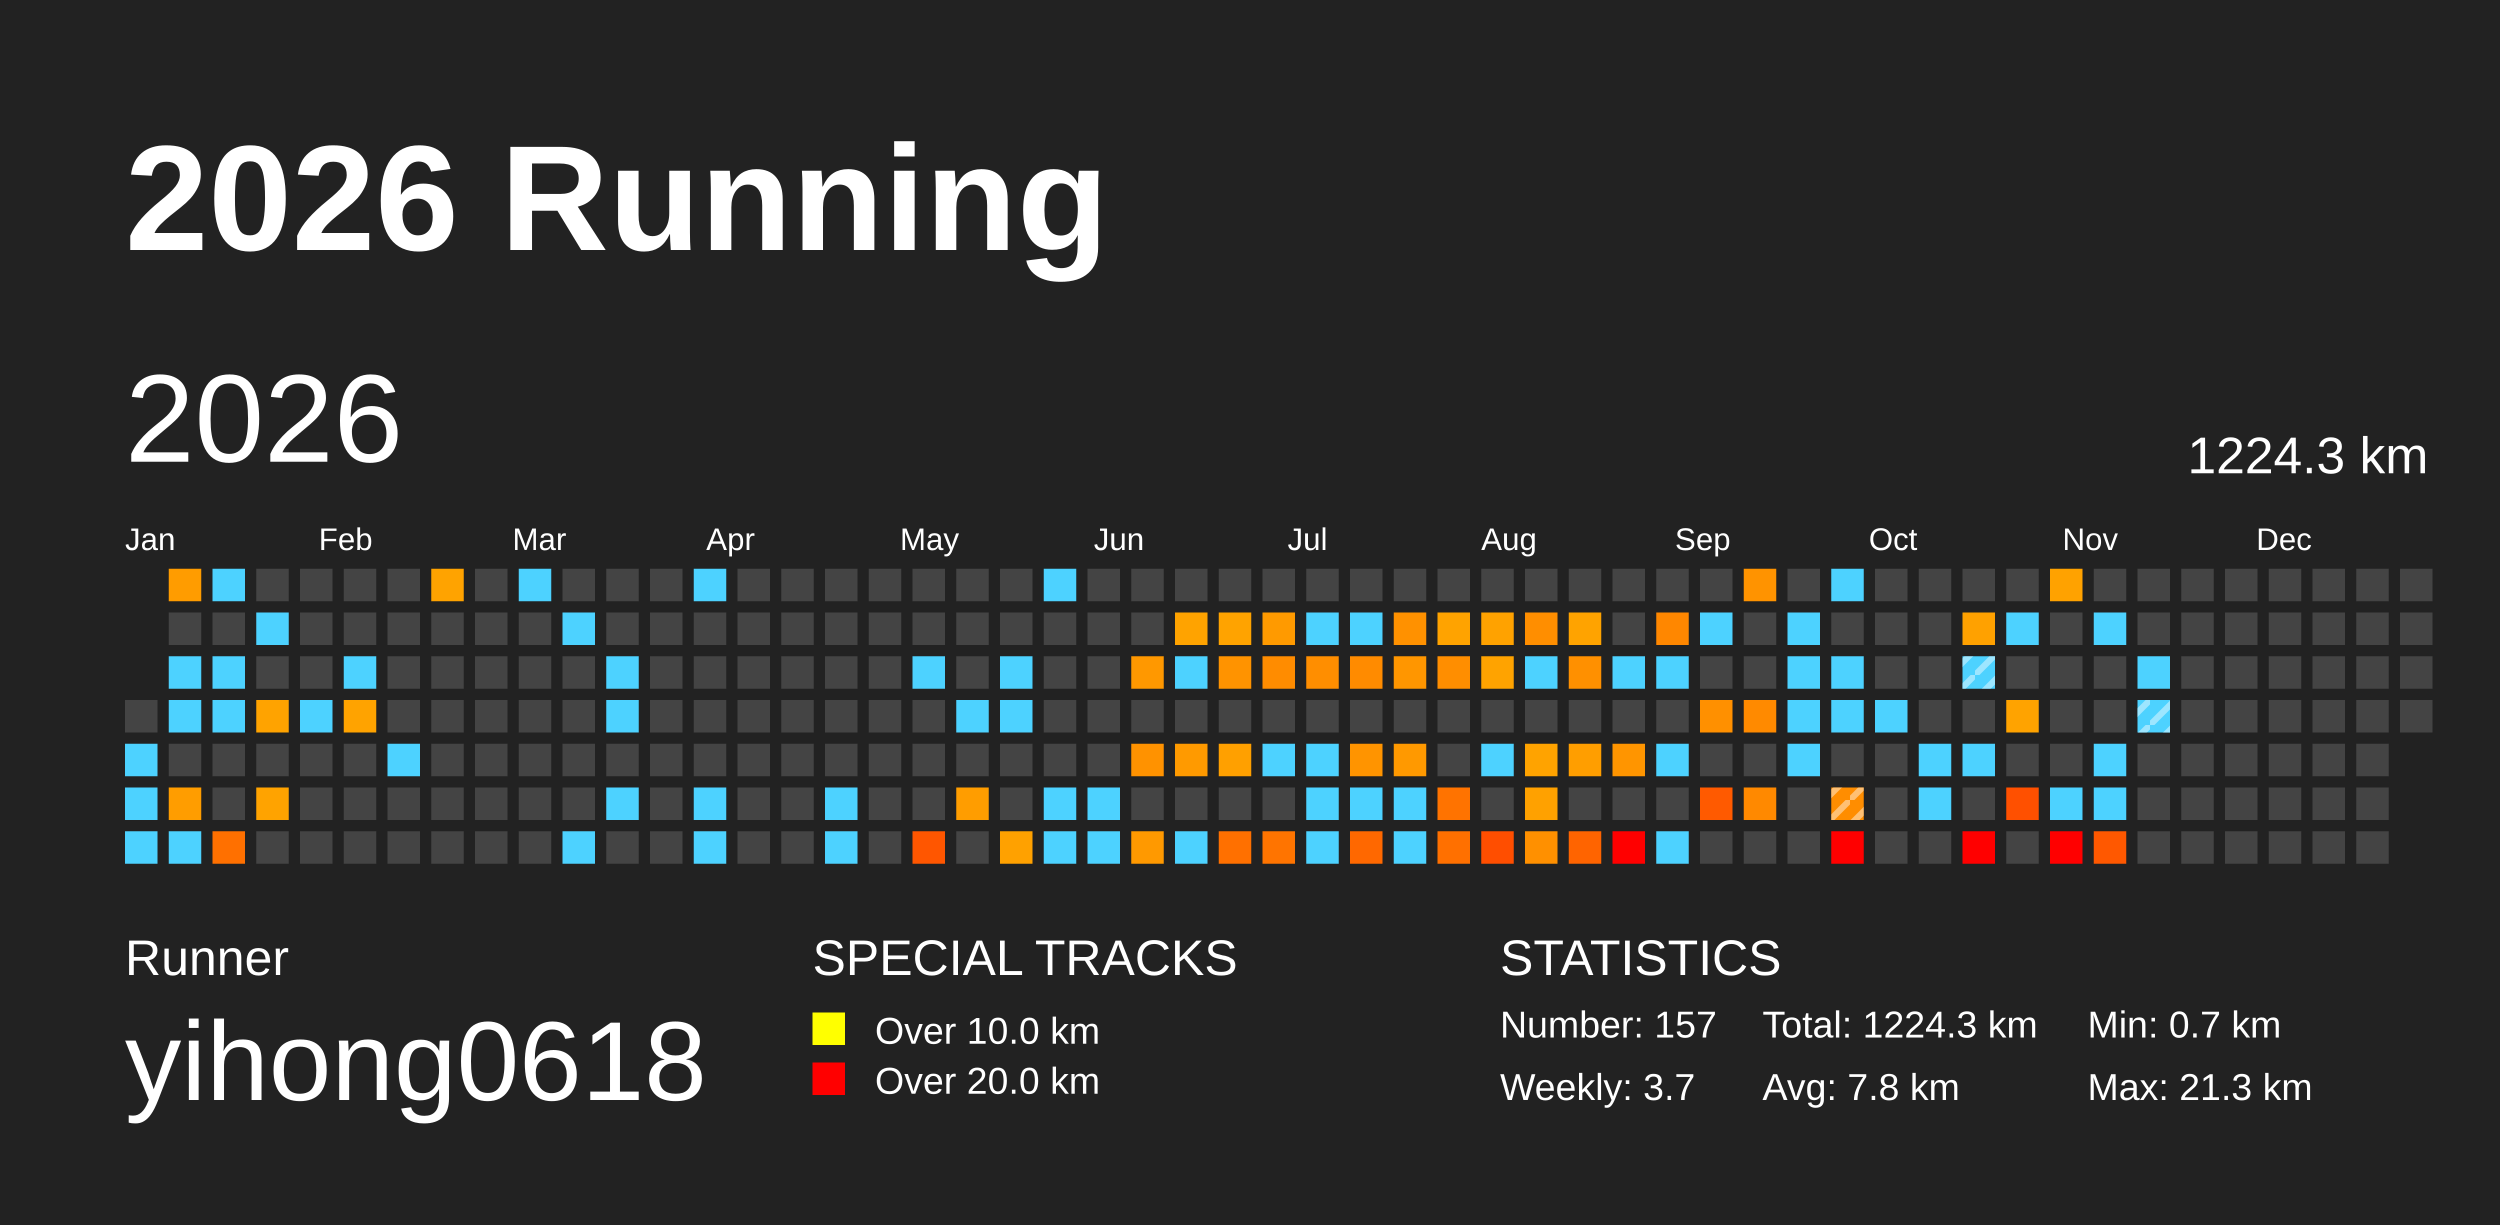
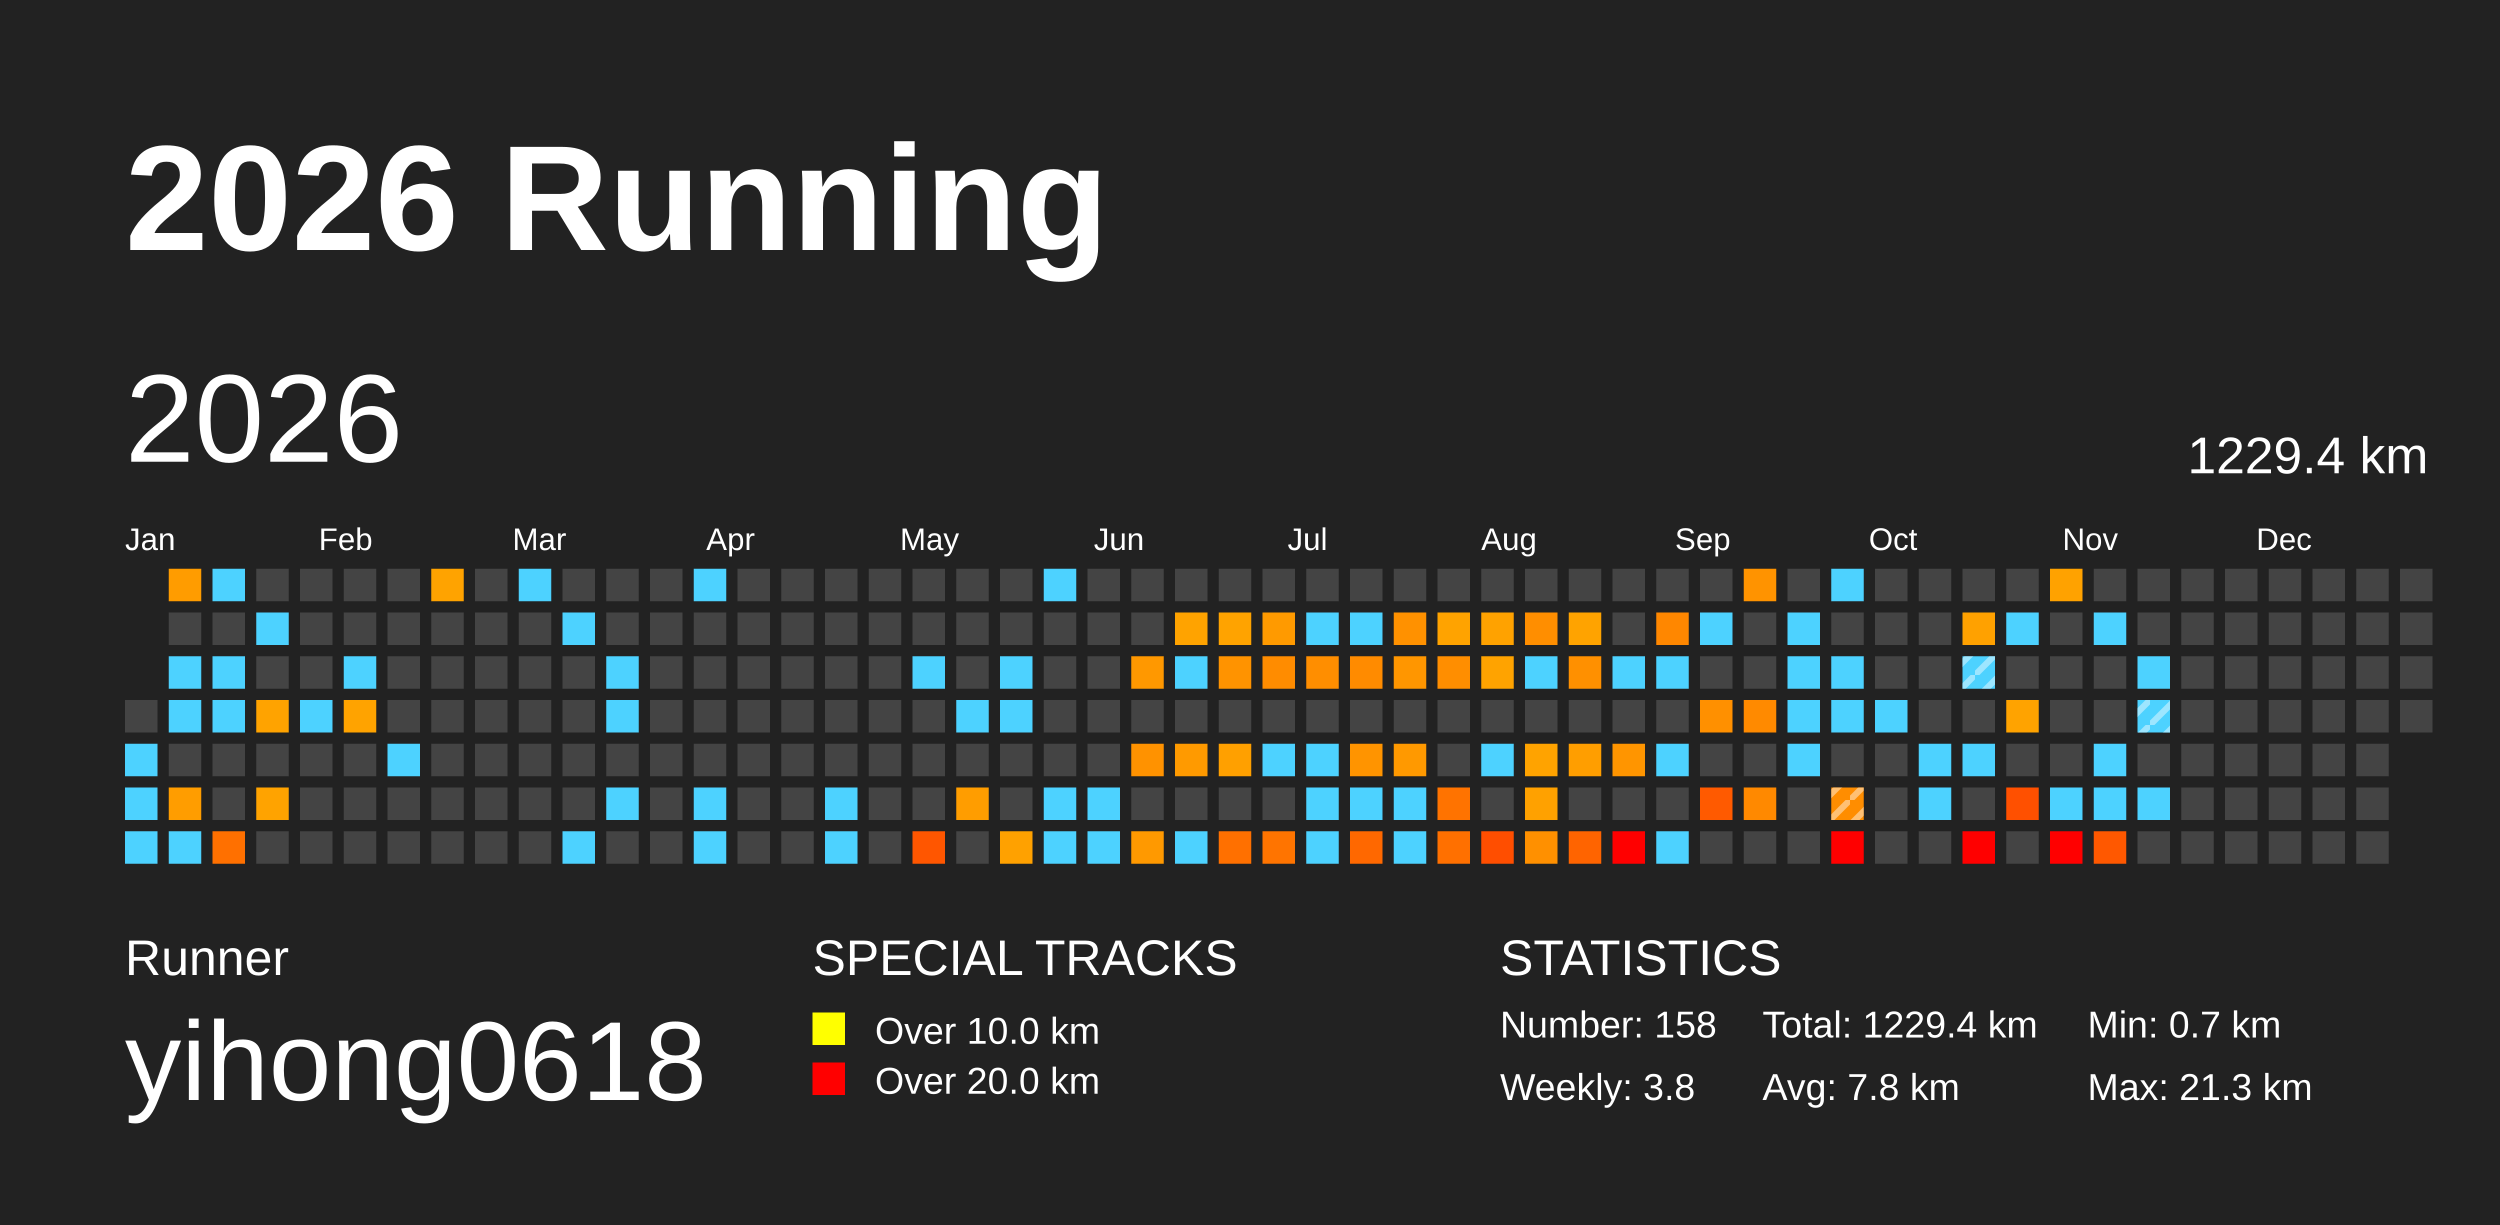
<svg xmlns="http://www.w3.org/2000/svg" baseProfile="full" height="98mm" version="1.1" viewBox="0,0,200,98" width="200mm">
  <defs>
    <pattern height="2" id="indoor-stripe" patternUnits="userSpaceOnUse" width="2">
      <line stroke="white" stroke-opacity="0.45" stroke-width="0.5" x1="0" x2="2" y1="2" y2="0" />
    </pattern>
  </defs>
  <rect fill="#222222" height="98" width="200" x="0" y="0" />
  <text fill="#FFFFFF" style="font-size:12px; font-family:Arial; font-weight:bold;" x="10" y="20">2026 Running</text>
  <text fill="#FFFFFF" style="font-size:4px; font-family:Arial" x="10" y="78">Runner</text>
  <text fill="#FFFFFF" style="font-size:9px; font-family:Arial" x="10" y="88">yihong0618</text>
  <text fill="#FFFFFF" style="font-size:4px; font-family:Arial" x="65" y="78">SPECIAL TRACKS</text>
  <rect fill="yellow" height="2.6" width="2.6" x="65" y="81" />
  <text fill="#FFFFFF" style="font-size:3px; font-family:Arial" x="70" y="83.5">Over 10.0 km</text>
  <rect fill="red" height="2.6" width="2.6" x="65" y="85" />
  <text fill="#FFFFFF" style="font-size:3px; font-family:Arial" x="70" y="87.5">Over 20.0 km</text>
  <text fill="#FFFFFF" style="font-size:4px; font-family:Arial" x="120" y="78">STATISTICS</text>
-   <text fill="#FFFFFF" style="font-size:3px; font-family:Arial" x="120" y="83">Number: 157</text>
-   <text fill="#FFFFFF" style="font-size:3px; font-family:Arial" x="120" y="88">Weekly: 3.7</text>
-   <text fill="#FFFFFF" style="font-size:3px; font-family:Arial" x="141" y="83">Total: 1224.3 km</text>
+   <text fill="#FFFFFF" style="font-size:3px; font-family:Arial" x="120" y="83">Number: 158</text>
+   <text fill="#FFFFFF" style="font-size:3px; font-family:Arial" x="120" y="88">Weekly: 3.8</text>
+   <text fill="#FFFFFF" style="font-size:3px; font-family:Arial" x="141" y="83">Total: 1229.4 km</text>
  <text fill="#FFFFFF" style="font-size:3px; font-family:Arial" x="141" y="88">Avg: 7.8 km</text>
  <text fill="#FFFFFF" style="font-size:3px; font-family:Arial" x="167" y="83">Min: 0.7 km</text>
  <text fill="#FFFFFF" style="font-size:3px; font-family:Arial" x="167" y="88">Max: 21.3 km</text>
  <text dominant-baseline="hanging" fill="#FFFFFF" style="font-size:10.0px; font-family:Arial;" x="10" y="30">2026</text>
-   <text dominant-baseline="hanging" fill="#FFFFFF" style="font-size:4.125px; font-family:Arial;" x="175" y="35">1224.3 km</text>
+   <text dominant-baseline="hanging" fill="#FFFFFF" style="font-size:4.125px; font-family:Arial;" x="175" y="35">1229.4 km</text>
  <text fill="#FFFFFF" style="font-size:2.5px; font-family:Arial" x="10.0" y="44">Jan</text>
  <text fill="#FFFFFF" style="font-size:2.5px; font-family:Arial" x="25.5" y="44">Feb</text>
  <text fill="#FFFFFF" style="font-size:2.5px; font-family:Arial" x="41.0" y="44">Mar</text>
  <text fill="#FFFFFF" style="font-size:2.5px; font-family:Arial" x="56.5" y="44">Apr</text>
  <text fill="#FFFFFF" style="font-size:2.5px; font-family:Arial" x="72.0" y="44">May</text>
  <text fill="#FFFFFF" style="font-size:2.5px; font-family:Arial" x="87.5" y="44">Jun</text>
  <text fill="#FFFFFF" style="font-size:2.5px; font-family:Arial" x="103.0" y="44">Jul</text>
  <text fill="#FFFFFF" style="font-size:2.5px; font-family:Arial" x="118.5" y="44">Aug</text>
  <text fill="#FFFFFF" style="font-size:2.5px; font-family:Arial" x="134.0" y="44">Sep</text>
  <text fill="#FFFFFF" style="font-size:2.5px; font-family:Arial" x="149.5" y="44">Oct</text>
  <text fill="#FFFFFF" style="font-size:2.5px; font-family:Arial" x="165.0" y="44">Nov</text>
  <text fill="#FFFFFF" style="font-size:2.5px; font-family:Arial" x="180.5" y="44">Dec</text>
  <rect fill="#444444" height="2.6" width="2.6" x="10.0" y="56.0" />
  <rect fill="#4dd2ff" height="2.6" width="2.6" x="10.0" y="59.5" />
  <rect fill="#4dd2ff" height="2.6" width="2.6" x="10.0" y="63.0" />
  <rect fill="#4dd2ff" height="2.6" width="2.6" x="10.0" y="66.5" />
  <rect fill="#ff9c00" height="2.6" width="2.6" x="13.5" y="45.5" />
  <rect fill="#444444" height="2.6" width="2.6" x="13.5" y="49.0" />
  <rect fill="#4dd2ff" height="2.6" width="2.6" x="13.5" y="52.5" />
  <rect fill="#4dd2ff" height="2.6" width="2.6" x="13.5" y="56.0" />
  <rect fill="#444444" height="2.6" width="2.6" x="13.5" y="59.5" />
  <rect fill="#ff9d00" height="2.6" width="2.6" x="13.5" y="63.0" />
  <rect fill="#4dd2ff" height="2.6" width="2.6" x="13.5" y="66.5" />
  <rect fill="#4dd2ff" height="2.6" width="2.6" x="17.0" y="45.5" />
  <rect fill="#444444" height="2.6" width="2.6" x="17.0" y="49.0" />
  <rect fill="#4dd2ff" height="2.6" width="2.6" x="17.0" y="52.5" />
  <rect fill="#4dd2ff" height="2.6" width="2.6" x="17.0" y="56.0" />
  <rect fill="#444444" height="2.6" width="2.6" x="17.0" y="59.5" />
  <rect fill="#444444" height="2.6" width="2.6" x="17.0" y="63.0" />
  <rect fill="#ff7000" height="2.6" width="2.6" x="17.0" y="66.5" />
  <rect fill="#444444" height="2.6" width="2.6" x="20.5" y="45.5" />
  <rect fill="#4dd2ff" height="2.6" width="2.6" x="20.5" y="49.0" />
  <rect fill="#444444" height="2.6" width="2.6" x="20.5" y="52.5" />
  <rect fill="#ffa300" height="2.6" width="2.6" x="20.5" y="56.0" />
  <rect fill="#444444" height="2.6" width="2.6" x="20.5" y="59.5" />
  <rect fill="#ffa300" height="2.6" width="2.6" x="20.5" y="63.0" />
  <rect fill="#444444" height="2.6" width="2.6" x="20.5" y="66.5" />
  <rect fill="#444444" height="2.6" width="2.6" x="24.0" y="45.5" />
  <rect fill="#444444" height="2.6" width="2.6" x="24.0" y="49.0" />
  <rect fill="#444444" height="2.6" width="2.6" x="24.0" y="52.5" />
  <rect fill="#4dd2ff" height="2.6" width="2.6" x="24.0" y="56.0" />
  <rect fill="#444444" height="2.6" width="2.6" x="24.0" y="59.5" />
  <rect fill="#444444" height="2.6" width="2.6" x="24.0" y="63.0" />
  <rect fill="#444444" height="2.6" width="2.6" x="24.0" y="66.5" />
  <rect fill="#444444" height="2.6" width="2.6" x="27.5" y="45.5" />
  <rect fill="#444444" height="2.6" width="2.6" x="27.5" y="49.0" />
  <rect fill="#4dd2ff" height="2.6" width="2.6" x="27.5" y="52.5" />
  <rect fill="#ffa300" height="2.6" width="2.6" x="27.5" y="56.0" />
  <rect fill="#444444" height="2.6" width="2.6" x="27.5" y="59.5" />
  <rect fill="#444444" height="2.6" width="2.6" x="27.5" y="63.0" />
  <rect fill="#444444" height="2.6" width="2.6" x="27.5" y="66.5" />
  <rect fill="#444444" height="2.6" width="2.6" x="31.0" y="45.5" />
  <rect fill="#444444" height="2.6" width="2.6" x="31.0" y="49.0" />
  <rect fill="#444444" height="2.6" width="2.6" x="31.0" y="52.5" />
  <rect fill="#444444" height="2.6" width="2.6" x="31.0" y="56.0" />
  <rect fill="#4dd2ff" height="2.6" width="2.6" x="31.0" y="59.5" />
  <rect fill="#444444" height="2.6" width="2.6" x="31.0" y="63.0" />
  <rect fill="#444444" height="2.6" width="2.6" x="31.0" y="66.5" />
  <rect fill="#ffa300" height="2.6" width="2.6" x="34.5" y="45.5" />
  <rect fill="#444444" height="2.6" width="2.6" x="34.5" y="49.0" />
  <rect fill="#444444" height="2.6" width="2.6" x="34.5" y="52.5" />
  <rect fill="#444444" height="2.6" width="2.6" x="34.5" y="56.0" />
  <rect fill="#444444" height="2.6" width="2.6" x="34.5" y="59.5" />
  <rect fill="#444444" height="2.6" width="2.6" x="34.5" y="63.0" />
  <rect fill="#444444" height="2.6" width="2.6" x="34.5" y="66.5" />
  <rect fill="#444444" height="2.6" width="2.6" x="38.0" y="45.5" />
  <rect fill="#444444" height="2.6" width="2.6" x="38.0" y="49.0" />
  <rect fill="#444444" height="2.6" width="2.6" x="38.0" y="52.5" />
  <rect fill="#444444" height="2.6" width="2.6" x="38.0" y="56.0" />
  <rect fill="#444444" height="2.6" width="2.6" x="38.0" y="59.5" />
  <rect fill="#444444" height="2.6" width="2.6" x="38.0" y="63.0" />
  <rect fill="#444444" height="2.6" width="2.6" x="38.0" y="66.5" />
  <rect fill="#4dd2ff" height="2.6" width="2.6" x="41.5" y="45.5" />
  <rect fill="#444444" height="2.6" width="2.6" x="41.5" y="49.0" />
  <rect fill="#444444" height="2.6" width="2.6" x="41.5" y="52.5" />
  <rect fill="#444444" height="2.6" width="2.6" x="41.5" y="56.0" />
  <rect fill="#444444" height="2.6" width="2.6" x="41.5" y="59.5" />
  <rect fill="#444444" height="2.6" width="2.6" x="41.5" y="63.0" />
  <rect fill="#444444" height="2.6" width="2.6" x="41.5" y="66.5" />
  <rect fill="#444444" height="2.6" width="2.6" x="45.0" y="45.5" />
  <rect fill="#4dd2ff" height="2.6" width="2.6" x="45.0" y="49.0" />
  <rect fill="#444444" height="2.6" width="2.6" x="45.0" y="52.5" />
  <rect fill="#444444" height="2.6" width="2.6" x="45.0" y="56.0" />
  <rect fill="#444444" height="2.6" width="2.6" x="45.0" y="59.5" />
  <rect fill="#444444" height="2.6" width="2.6" x="45.0" y="63.0" />
  <rect fill="#4dd2ff" height="2.6" width="2.6" x="45.0" y="66.5" />
  <rect fill="#444444" height="2.6" width="2.6" x="48.5" y="45.5" />
  <rect fill="#444444" height="2.6" width="2.6" x="48.5" y="49.0" />
  <rect fill="#4dd2ff" height="2.6" width="2.6" x="48.5" y="52.5" />
  <rect fill="#4dd2ff" height="2.6" width="2.6" x="48.5" y="56.0" />
  <rect fill="#444444" height="2.6" width="2.6" x="48.5" y="59.5" />
  <rect fill="#4dd2ff" height="2.6" width="2.6" x="48.5" y="63.0" />
  <rect fill="#444444" height="2.6" width="2.6" x="48.5" y="66.5" />
  <rect fill="#444444" height="2.6" width="2.6" x="52.0" y="45.5" />
  <rect fill="#444444" height="2.6" width="2.6" x="52.0" y="49.0" />
  <rect fill="#444444" height="2.6" width="2.6" x="52.0" y="52.5" />
  <rect fill="#444444" height="2.6" width="2.6" x="52.0" y="56.0" />
  <rect fill="#444444" height="2.6" width="2.6" x="52.0" y="59.5" />
  <rect fill="#444444" height="2.6" width="2.6" x="52.0" y="63.0" />
  <rect fill="#444444" height="2.6" width="2.6" x="52.0" y="66.5" />
  <rect fill="#4dd2ff" height="2.6" width="2.6" x="55.5" y="45.5" />
  <rect fill="#444444" height="2.6" width="2.6" x="55.5" y="49.0" />
  <rect fill="#444444" height="2.6" width="2.6" x="55.5" y="52.5" />
  <rect fill="#444444" height="2.6" width="2.6" x="55.5" y="56.0" />
  <rect fill="#444444" height="2.6" width="2.6" x="55.5" y="59.5" />
  <rect fill="#4dd2ff" height="2.6" width="2.6" x="55.5" y="63.0" />
  <rect fill="#4dd2ff" height="2.6" width="2.6" x="55.5" y="66.5" />
  <rect fill="#444444" height="2.6" width="2.6" x="59.0" y="45.5" />
  <rect fill="#444444" height="2.6" width="2.6" x="59.0" y="49.0" />
  <rect fill="#444444" height="2.6" width="2.6" x="59.0" y="52.5" />
  <rect fill="#444444" height="2.6" width="2.6" x="59.0" y="56.0" />
  <rect fill="#444444" height="2.6" width="2.6" x="59.0" y="59.5" />
  <rect fill="#444444" height="2.6" width="2.6" x="59.0" y="63.0" />
  <rect fill="#444444" height="2.6" width="2.6" x="59.0" y="66.5" />
  <rect fill="#444444" height="2.6" width="2.6" x="62.5" y="45.5" />
  <rect fill="#444444" height="2.6" width="2.6" x="62.5" y="49.0" />
  <rect fill="#444444" height="2.6" width="2.6" x="62.5" y="52.5" />
  <rect fill="#444444" height="2.6" width="2.6" x="62.5" y="56.0" />
  <rect fill="#444444" height="2.6" width="2.6" x="62.5" y="59.5" />
  <rect fill="#444444" height="2.6" width="2.6" x="62.5" y="63.0" />
  <rect fill="#444444" height="2.6" width="2.6" x="62.5" y="66.5" />
  <rect fill="#444444" height="2.6" width="2.6" x="66.0" y="45.5" />
  <rect fill="#444444" height="2.6" width="2.6" x="66.0" y="49.0" />
  <rect fill="#444444" height="2.6" width="2.6" x="66.0" y="52.5" />
  <rect fill="#444444" height="2.6" width="2.6" x="66.0" y="56.0" />
  <rect fill="#444444" height="2.6" width="2.6" x="66.0" y="59.5" />
  <rect fill="#4dd2ff" height="2.6" width="2.6" x="66.0" y="63.0" />
  <rect fill="#4dd2ff" height="2.6" width="2.6" x="66.0" y="66.5" />
  <rect fill="#444444" height="2.6" width="2.6" x="69.5" y="45.5" />
  <rect fill="#444444" height="2.6" width="2.6" x="69.5" y="49.0" />
  <rect fill="#444444" height="2.6" width="2.6" x="69.5" y="52.5" />
  <rect fill="#444444" height="2.6" width="2.6" x="69.5" y="56.0" />
  <rect fill="#444444" height="2.6" width="2.6" x="69.5" y="59.5" />
  <rect fill="#444444" height="2.6" width="2.6" x="69.5" y="63.0" />
  <rect fill="#444444" height="2.6" width="2.6" x="69.5" y="66.5" />
  <rect fill="#444444" height="2.6" width="2.6" x="73.0" y="45.5" />
  <rect fill="#444444" height="2.6" width="2.6" x="73.0" y="49.0" />
  <rect fill="#4dd2ff" height="2.6" width="2.6" x="73.0" y="52.5" />
  <rect fill="#444444" height="2.6" width="2.6" x="73.0" y="56.0" />
  <rect fill="#444444" height="2.6" width="2.6" x="73.0" y="59.5" />
  <rect fill="#444444" height="2.6" width="2.6" x="73.0" y="63.0" />
  <rect fill="#ff5600" height="2.6" width="2.6" x="73.0" y="66.5" />
  <rect fill="#444444" height="2.6" width="2.6" x="76.5" y="45.5" />
  <rect fill="#444444" height="2.6" width="2.6" x="76.5" y="49.0" />
  <rect fill="#444444" height="2.6" width="2.6" x="76.5" y="52.5" />
  <rect fill="#4dd2ff" height="2.6" width="2.6" x="76.5" y="56.0" />
  <rect fill="#444444" height="2.6" width="2.6" x="76.5" y="59.5" />
  <rect fill="#ff9d00" height="2.6" width="2.6" x="76.5" y="63.0" />
  <rect fill="#444444" height="2.6" width="2.6" x="76.5" y="66.5" />
  <rect fill="#444444" height="2.6" width="2.6" x="80.0" y="45.5" />
  <rect fill="#444444" height="2.6" width="2.6" x="80.0" y="49.0" />
  <rect fill="#4dd2ff" height="2.6" width="2.6" x="80.0" y="52.5" />
  <rect fill="#4dd2ff" height="2.6" width="2.6" x="80.0" y="56.0" />
  <rect fill="#444444" height="2.6" width="2.6" x="80.0" y="59.5" />
  <rect fill="#444444" height="2.6" width="2.6" x="80.0" y="63.0" />
  <rect fill="#ffa100" height="2.6" width="2.6" x="80.0" y="66.5" />
  <rect fill="#4dd2ff" height="2.6" width="2.6" x="83.5" y="45.5" />
  <rect fill="#444444" height="2.6" width="2.6" x="83.5" y="49.0" />
  <rect fill="#444444" height="2.6" width="2.6" x="83.5" y="52.5" />
  <rect fill="#444444" height="2.6" width="2.6" x="83.5" y="56.0" />
  <rect fill="#444444" height="2.6" width="2.6" x="83.5" y="59.5" />
  <rect fill="#4dd2ff" height="2.6" width="2.6" x="83.5" y="63.0" />
  <rect fill="#4dd2ff" height="2.6" width="2.6" x="83.5" y="66.5" />
  <rect fill="#444444" height="2.6" width="2.6" x="87.0" y="45.5" />
  <rect fill="#444444" height="2.6" width="2.6" x="87.0" y="49.0" />
  <rect fill="#444444" height="2.6" width="2.6" x="87.0" y="52.5" />
  <rect fill="#444444" height="2.6" width="2.6" x="87.0" y="56.0" />
  <rect fill="#444444" height="2.6" width="2.6" x="87.0" y="59.5" />
  <rect fill="#4dd2ff" height="2.6" width="2.6" x="87.0" y="63.0" />
  <rect fill="#4dd2ff" height="2.6" width="2.6" x="87.0" y="66.5" />
  <rect fill="#444444" height="2.6" width="2.6" x="90.5" y="45.5" />
  <rect fill="#444444" height="2.6" width="2.6" x="90.5" y="49.0" />
  <rect fill="#ff9800" height="2.6" width="2.6" x="90.5" y="52.5" />
  <rect fill="#444444" height="2.6" width="2.6" x="90.5" y="56.0" />
  <rect fill="#ff9200" height="2.6" width="2.6" x="90.5" y="59.5" />
  <rect fill="#444444" height="2.6" width="2.6" x="90.5" y="63.0" />
  <rect fill="#ff9900" height="2.6" width="2.6" x="90.5" y="66.5" />
  <rect fill="#444444" height="2.6" width="2.6" x="94.0" y="45.5" />
  <rect fill="#ffa300" height="2.6" width="2.6" x="94.0" y="49.0" />
  <rect fill="#4dd2ff" height="2.6" width="2.6" x="94.0" y="52.5" />
  <rect fill="#444444" height="2.6" width="2.6" x="94.0" y="56.0" />
  <rect fill="#ff9a00" height="2.6" width="2.6" x="94.0" y="59.5" />
  <rect fill="#444444" height="2.6" width="2.6" x="94.0" y="63.0" />
  <rect fill="#4dd2ff" height="2.6" width="2.6" x="94.0" y="66.5" />
  <rect fill="#444444" height="2.6" width="2.6" x="97.5" y="45.5" />
  <rect fill="#ffa300" height="2.6" width="2.6" x="97.5" y="49.0" />
  <rect fill="#ff9300" height="2.6" width="2.6" x="97.5" y="52.5" />
  <rect fill="#444444" height="2.6" width="2.6" x="97.5" y="56.0" />
  <rect fill="#ffa000" height="2.6" width="2.6" x="97.5" y="59.5" />
  <rect fill="#444444" height="2.6" width="2.6" x="97.5" y="63.0" />
  <rect fill="#ff7000" height="2.6" width="2.6" x="97.5" y="66.5" />
  <rect fill="#444444" height="2.6" width="2.6" x="101.0" y="45.5" />
  <rect fill="#ff9a00" height="2.6" width="2.6" x="101.0" y="49.0" />
  <rect fill="#ff8c00" height="2.6" width="2.6" x="101.0" y="52.5" />
  <rect fill="#444444" height="2.6" width="2.6" x="101.0" y="56.0" />
  <rect fill="#4dd2ff" height="2.6" width="2.6" x="101.0" y="59.5" />
  <rect fill="#444444" height="2.6" width="2.6" x="101.0" y="63.0" />
  <rect fill="#ff7400" height="2.6" width="2.6" x="101.0" y="66.5" />
  <rect fill="#444444" height="2.6" width="2.6" x="104.5" y="45.5" />
  <rect fill="#4dd2ff" height="2.6" width="2.6" x="104.5" y="49.0" />
  <rect fill="#ff8e00" height="2.6" width="2.6" x="104.5" y="52.5" />
  <rect fill="#444444" height="2.6" width="2.6" x="104.5" y="56.0" />
  <rect fill="#4dd2ff" height="2.6" width="2.6" x="104.5" y="59.5" />
  <rect fill="#4dd2ff" height="2.6" width="2.6" x="104.5" y="63.0" />
  <rect fill="#4dd2ff" height="2.6" width="2.6" x="104.5" y="66.5" />
  <rect fill="#444444" height="2.6" width="2.6" x="108.0" y="45.5" />
  <rect fill="#4dd2ff" height="2.6" width="2.6" x="108.0" y="49.0" />
  <rect fill="#ff8b00" height="2.6" width="2.6" x="108.0" y="52.5" />
  <rect fill="#444444" height="2.6" width="2.6" x="108.0" y="56.0" />
  <rect fill="#ff9400" height="2.6" width="2.6" x="108.0" y="59.5" />
  <rect fill="#4dd2ff" height="2.6" width="2.6" x="108.0" y="63.0" />
  <rect fill="#ff6800" height="2.6" width="2.6" x="108.0" y="66.5" />
  <rect fill="#444444" height="2.6" width="2.6" x="111.5" y="45.5" />
  <rect fill="#ff9100" height="2.6" width="2.6" x="111.5" y="49.0" />
  <rect fill="#ff9600" height="2.6" width="2.6" x="111.5" y="52.5" />
  <rect fill="#444444" height="2.6" width="2.6" x="111.5" y="56.0" />
  <rect fill="#ff9900" height="2.6" width="2.6" x="111.5" y="59.5" />
  <rect fill="#4dd2ff" height="2.6" width="2.6" x="111.5" y="63.0" />
  <rect fill="#4dd2ff" height="2.6" width="2.6" x="111.5" y="66.5" />
  <rect fill="#444444" height="2.6" width="2.6" x="115.0" y="45.5" />
  <rect fill="#ffa300" height="2.6" width="2.6" x="115.0" y="49.0" />
  <rect fill="#ff8e00" height="2.6" width="2.6" x="115.0" y="52.5" />
  <rect fill="#444444" height="2.6" width="2.6" x="115.0" y="56.0" />
  <rect fill="#444444" height="2.6" width="2.6" x="115.0" y="59.5" />
  <rect fill="#ff7300" height="2.6" width="2.6" x="115.0" y="63.0" />
  <rect fill="#ff7000" height="2.6" width="2.6" x="115.0" y="66.5" />
  <rect fill="#444444" height="2.6" width="2.6" x="118.5" y="45.5" />
  <rect fill="#ffa200" height="2.6" width="2.6" x="118.5" y="49.0" />
  <rect fill="#ffa300" height="2.6" width="2.6" x="118.5" y="52.5" />
  <rect fill="#444444" height="2.6" width="2.6" x="118.5" y="56.0" />
  <rect fill="#4dd2ff" height="2.6" width="2.6" x="118.5" y="59.5" />
  <rect fill="#444444" height="2.6" width="2.6" x="118.5" y="63.0" />
  <rect fill="#ff4e00" height="2.6" width="2.6" x="118.5" y="66.5" />
  <rect fill="#444444" height="2.6" width="2.6" x="122.0" y="45.5" />
  <rect fill="#ff8e00" height="2.6" width="2.6" x="122.0" y="49.0" />
  <rect fill="#4dd2ff" height="2.6" width="2.6" x="122.0" y="52.5" />
  <rect fill="#444444" height="2.6" width="2.6" x="122.0" y="56.0" />
  <rect fill="#ffa300" height="2.6" width="2.6" x="122.0" y="59.5" />
  <rect fill="#ffa100" height="2.6" width="2.6" x="122.0" y="63.0" />
  <rect fill="#ff9000" height="2.6" width="2.6" x="122.0" y="66.5" />
  <rect fill="#444444" height="2.6" width="2.6" x="125.5" y="45.5" />
  <rect fill="#ffa300" height="2.6" width="2.6" x="125.5" y="49.0" />
  <rect fill="#ff9000" height="2.6" width="2.6" x="125.5" y="52.5" />
  <rect fill="#444444" height="2.6" width="2.6" x="125.5" y="56.0" />
  <rect fill="#ff9e00" height="2.6" width="2.6" x="125.5" y="59.5" />
  <rect fill="#444444" height="2.6" width="2.6" x="125.5" y="63.0" />
  <rect fill="#ff6400" height="2.6" width="2.6" x="125.5" y="66.5" />
  <rect fill="#444444" height="2.6" width="2.6" x="129.0" y="45.5" />
  <rect fill="#444444" height="2.6" width="2.6" x="129.0" y="49.0" />
  <rect fill="#4dd2ff" height="2.6" width="2.6" x="129.0" y="52.5" />
  <rect fill="#444444" height="2.6" width="2.6" x="129.0" y="56.0" />
  <rect fill="#ff9500" height="2.6" width="2.6" x="129.0" y="59.5" />
  <rect fill="#444444" height="2.6" width="2.6" x="129.0" y="63.0" />
  <rect fill="red" height="2.6" width="2.6" x="129.0" y="66.5" />
  <rect fill="#444444" height="2.6" width="2.6" x="132.5" y="45.5" />
  <rect fill="#ff8700" height="2.6" width="2.6" x="132.5" y="49.0" />
  <rect fill="#4dd2ff" height="2.6" width="2.6" x="132.5" y="52.5" />
  <rect fill="#444444" height="2.6" width="2.6" x="132.5" y="56.0" />
  <rect fill="#4dd2ff" height="2.6" width="2.6" x="132.5" y="59.5" />
  <rect fill="#444444" height="2.6" width="2.6" x="132.5" y="63.0" />
  <rect fill="#4dd2ff" height="2.6" width="2.6" x="132.5" y="66.5" />
  <rect fill="#444444" height="2.6" width="2.6" x="136.0" y="45.5" />
  <rect fill="#4dd2ff" height="2.6" width="2.6" x="136.0" y="49.0" />
  <rect fill="#444444" height="2.6" width="2.6" x="136.0" y="52.5" />
  <rect fill="#ff9000" height="2.6" width="2.6" x="136.0" y="56.0" />
  <rect fill="#444444" height="2.6" width="2.6" x="136.0" y="59.5" />
  <rect fill="#ff5a00" height="2.6" width="2.6" x="136.0" y="63.0" />
  <rect fill="#444444" height="2.6" width="2.6" x="136.0" y="66.5" />
  <rect fill="#ff9300" height="2.6" width="2.6" x="139.5" y="45.5" />
  <rect fill="#444444" height="2.6" width="2.6" x="139.5" y="49.0" />
  <rect fill="#444444" height="2.6" width="2.6" x="139.5" y="52.5" />
  <rect fill="#ff8a00" height="2.6" width="2.6" x="139.5" y="56.0" />
  <rect fill="#444444" height="2.6" width="2.6" x="139.5" y="59.5" />
  <rect fill="#ff8900" height="2.6" width="2.6" x="139.5" y="63.0" />
  <rect fill="#444444" height="2.6" width="2.6" x="139.5" y="66.5" />
  <rect fill="#444444" height="2.6" width="2.6" x="143.0" y="45.5" />
  <rect fill="#4dd2ff" height="2.6" width="2.6" x="143.0" y="49.0" />
  <rect fill="#4dd2ff" height="2.6" width="2.6" x="143.0" y="52.5" />
  <rect fill="#4dd2ff" height="2.6" width="2.6" x="143.0" y="56.0" />
  <rect fill="#4dd2ff" height="2.6" width="2.6" x="143.0" y="59.5" />
  <rect fill="#444444" height="2.6" width="2.6" x="143.0" y="63.0" />
  <rect fill="#444444" height="2.6" width="2.6" x="143.0" y="66.5" />
  <rect fill="#4dd2ff" height="2.6" width="2.6" x="146.5" y="45.5" />
  <rect fill="#444444" height="2.6" width="2.6" x="146.5" y="49.0" />
  <rect fill="#4dd2ff" height="2.6" width="2.6" x="146.5" y="52.5" />
  <rect fill="#4dd2ff" height="2.6" width="2.6" x="146.5" y="56.0" />
  <rect fill="#444444" height="2.6" width="2.6" x="146.5" y="59.5" />
  <rect fill="#ff8d00" height="2.6" width="2.6" x="146.5" y="63.0" />
  <rect fill="url(#indoor-stripe)" height="2.6" style="pointer-events: none;" width="2.6" x="146.5" y="63.0" />
  <rect fill="red" height="2.6" width="2.6" x="146.5" y="66.5" />
  <rect fill="#444444" height="2.6" width="2.6" x="150.0" y="45.5" />
  <rect fill="#444444" height="2.6" width="2.6" x="150.0" y="49.0" />
  <rect fill="#444444" height="2.6" width="2.6" x="150.0" y="52.5" />
  <rect fill="#4dd2ff" height="2.6" width="2.6" x="150.0" y="56.0" />
  <rect fill="#444444" height="2.6" width="2.6" x="150.0" y="59.5" />
  <rect fill="#444444" height="2.6" width="2.6" x="150.0" y="63.0" />
  <rect fill="#444444" height="2.6" width="2.6" x="150.0" y="66.5" />
  <rect fill="#444444" height="2.6" width="2.6" x="153.5" y="45.5" />
  <rect fill="#444444" height="2.6" width="2.6" x="153.5" y="49.0" />
  <rect fill="#444444" height="2.6" width="2.6" x="153.5" y="52.5" />
  <rect fill="#444444" height="2.6" width="2.6" x="153.5" y="56.0" />
  <rect fill="#4dd2ff" height="2.6" width="2.6" x="153.5" y="59.5" />
  <rect fill="#4dd2ff" height="2.6" width="2.6" x="153.5" y="63.0" />
  <rect fill="#444444" height="2.6" width="2.6" x="153.5" y="66.5" />
  <rect fill="#444444" height="2.6" width="2.6" x="157.0" y="45.5" />
  <rect fill="#ffa100" height="2.6" width="2.6" x="157.0" y="49.0" />
  <rect fill="#4dd2ff" height="2.6" width="2.6" x="157.0" y="52.5" />
  <rect fill="url(#indoor-stripe)" height="2.6" style="pointer-events: none;" width="2.6" x="157.0" y="52.5" />
  <rect fill="#444444" height="2.6" width="2.6" x="157.0" y="56.0" />
  <rect fill="#4dd2ff" height="2.6" width="2.6" x="157.0" y="59.5" />
  <rect fill="#444444" height="2.6" width="2.6" x="157.0" y="63.0" />
  <rect fill="red" height="2.6" width="2.6" x="157.0" y="66.5" />
  <rect fill="#444444" height="2.6" width="2.6" x="160.5" y="45.5" />
  <rect fill="#4dd2ff" height="2.6" width="2.6" x="160.5" y="49.0" />
  <rect fill="#444444" height="2.6" width="2.6" x="160.5" y="52.5" />
  <rect fill="#ffa300" height="2.6" width="2.6" x="160.5" y="56.0" />
  <rect fill="#444444" height="2.6" width="2.6" x="160.5" y="59.5" />
  <rect fill="#ff5000" height="2.6" width="2.6" x="160.5" y="63.0" />
  <rect fill="#444444" height="2.6" width="2.6" x="160.5" y="66.5" />
  <rect fill="#ffa200" height="2.6" width="2.6" x="164.0" y="45.5" />
  <rect fill="#444444" height="2.6" width="2.6" x="164.0" y="49.0" />
  <rect fill="#444444" height="2.6" width="2.6" x="164.0" y="52.5" />
  <rect fill="#444444" height="2.6" width="2.6" x="164.0" y="56.0" />
  <rect fill="#444444" height="2.6" width="2.6" x="164.0" y="59.5" />
  <rect fill="#4dd2ff" height="2.6" width="2.6" x="164.0" y="63.0" />
  <rect fill="red" height="2.6" width="2.6" x="164.0" y="66.5" />
  <rect fill="#444444" height="2.6" width="2.6" x="167.5" y="45.5" />
  <rect fill="#4dd2ff" height="2.6" width="2.6" x="167.5" y="49.0" />
  <rect fill="#444444" height="2.6" width="2.6" x="167.5" y="52.5" />
  <rect fill="#444444" height="2.6" width="2.6" x="167.5" y="56.0" />
  <rect fill="#4dd2ff" height="2.6" width="2.6" x="167.5" y="59.5" />
  <rect fill="#4dd2ff" height="2.6" width="2.6" x="167.5" y="63.0" />
  <rect fill="#ff5800" height="2.6" width="2.6" x="167.5" y="66.5" />
  <rect fill="#444444" height="2.6" width="2.6" x="171.0" y="45.5" />
  <rect fill="#444444" height="2.6" width="2.6" x="171.0" y="49.0" />
  <rect fill="#4dd2ff" height="2.6" width="2.6" x="171.0" y="52.5" />
  <rect fill="#4dd2ff" height="2.6" width="2.6" x="171.0" y="56.0" />
  <rect fill="url(#indoor-stripe)" height="2.6" style="pointer-events: none;" width="2.6" x="171.0" y="56.0" />
  <rect fill="#444444" height="2.6" width="2.6" x="171.0" y="59.5" />
-   <rect fill="#444444" height="2.6" width="2.6" x="171.0" y="63.0" />
+   <rect fill="#4dd2ff" height="2.6" width="2.6" x="171.0" y="63.0" />
  <rect fill="#444444" height="2.6" width="2.6" x="171.0" y="66.5" />
  <rect fill="#444444" height="2.6" width="2.6" x="174.5" y="45.5" />
  <rect fill="#444444" height="2.6" width="2.6" x="174.5" y="49.0" />
  <rect fill="#444444" height="2.6" width="2.6" x="174.5" y="52.5" />
  <rect fill="#444444" height="2.6" width="2.6" x="174.5" y="56.0" />
  <rect fill="#444444" height="2.6" width="2.6" x="174.5" y="59.5" />
  <rect fill="#444444" height="2.6" width="2.6" x="174.5" y="63.0" />
  <rect fill="#444444" height="2.6" width="2.6" x="174.5" y="66.5" />
  <rect fill="#444444" height="2.6" width="2.6" x="178.0" y="45.5" />
  <rect fill="#444444" height="2.6" width="2.6" x="178.0" y="49.0" />
  <rect fill="#444444" height="2.6" width="2.6" x="178.0" y="52.5" />
  <rect fill="#444444" height="2.6" width="2.6" x="178.0" y="56.0" />
  <rect fill="#444444" height="2.6" width="2.6" x="178.0" y="59.5" />
  <rect fill="#444444" height="2.6" width="2.6" x="178.0" y="63.0" />
  <rect fill="#444444" height="2.6" width="2.6" x="178.0" y="66.5" />
  <rect fill="#444444" height="2.6" width="2.6" x="181.5" y="45.5" />
  <rect fill="#444444" height="2.6" width="2.6" x="181.5" y="49.0" />
  <rect fill="#444444" height="2.6" width="2.6" x="181.5" y="52.5" />
  <rect fill="#444444" height="2.6" width="2.6" x="181.5" y="56.0" />
  <rect fill="#444444" height="2.6" width="2.6" x="181.5" y="59.5" />
  <rect fill="#444444" height="2.6" width="2.6" x="181.5" y="63.0" />
  <rect fill="#444444" height="2.6" width="2.6" x="181.5" y="66.5" />
  <rect fill="#444444" height="2.6" width="2.6" x="185.0" y="45.5" />
  <rect fill="#444444" height="2.6" width="2.6" x="185.0" y="49.0" />
  <rect fill="#444444" height="2.6" width="2.6" x="185.0" y="52.5" />
  <rect fill="#444444" height="2.6" width="2.6" x="185.0" y="56.0" />
  <rect fill="#444444" height="2.6" width="2.6" x="185.0" y="59.5" />
  <rect fill="#444444" height="2.6" width="2.6" x="185.0" y="63.0" />
  <rect fill="#444444" height="2.6" width="2.6" x="185.0" y="66.5" />
  <rect fill="#444444" height="2.6" width="2.6" x="188.5" y="45.5" />
  <rect fill="#444444" height="2.6" width="2.6" x="188.5" y="49.0" />
  <rect fill="#444444" height="2.6" width="2.6" x="188.5" y="52.5" />
  <rect fill="#444444" height="2.6" width="2.6" x="188.5" y="56.0" />
  <rect fill="#444444" height="2.6" width="2.6" x="188.5" y="59.5" />
  <rect fill="#444444" height="2.6" width="2.6" x="188.5" y="63.0" />
  <rect fill="#444444" height="2.6" width="2.6" x="188.5" y="66.5" />
  <rect fill="#444444" height="2.6" width="2.6" x="192.0" y="45.5" />
  <rect fill="#444444" height="2.6" width="2.6" x="192.0" y="49.0" />
  <rect fill="#444444" height="2.6" width="2.6" x="192.0" y="52.5" />
  <rect fill="#444444" height="2.6" width="2.6" x="192.0" y="56.0" />
</svg>
